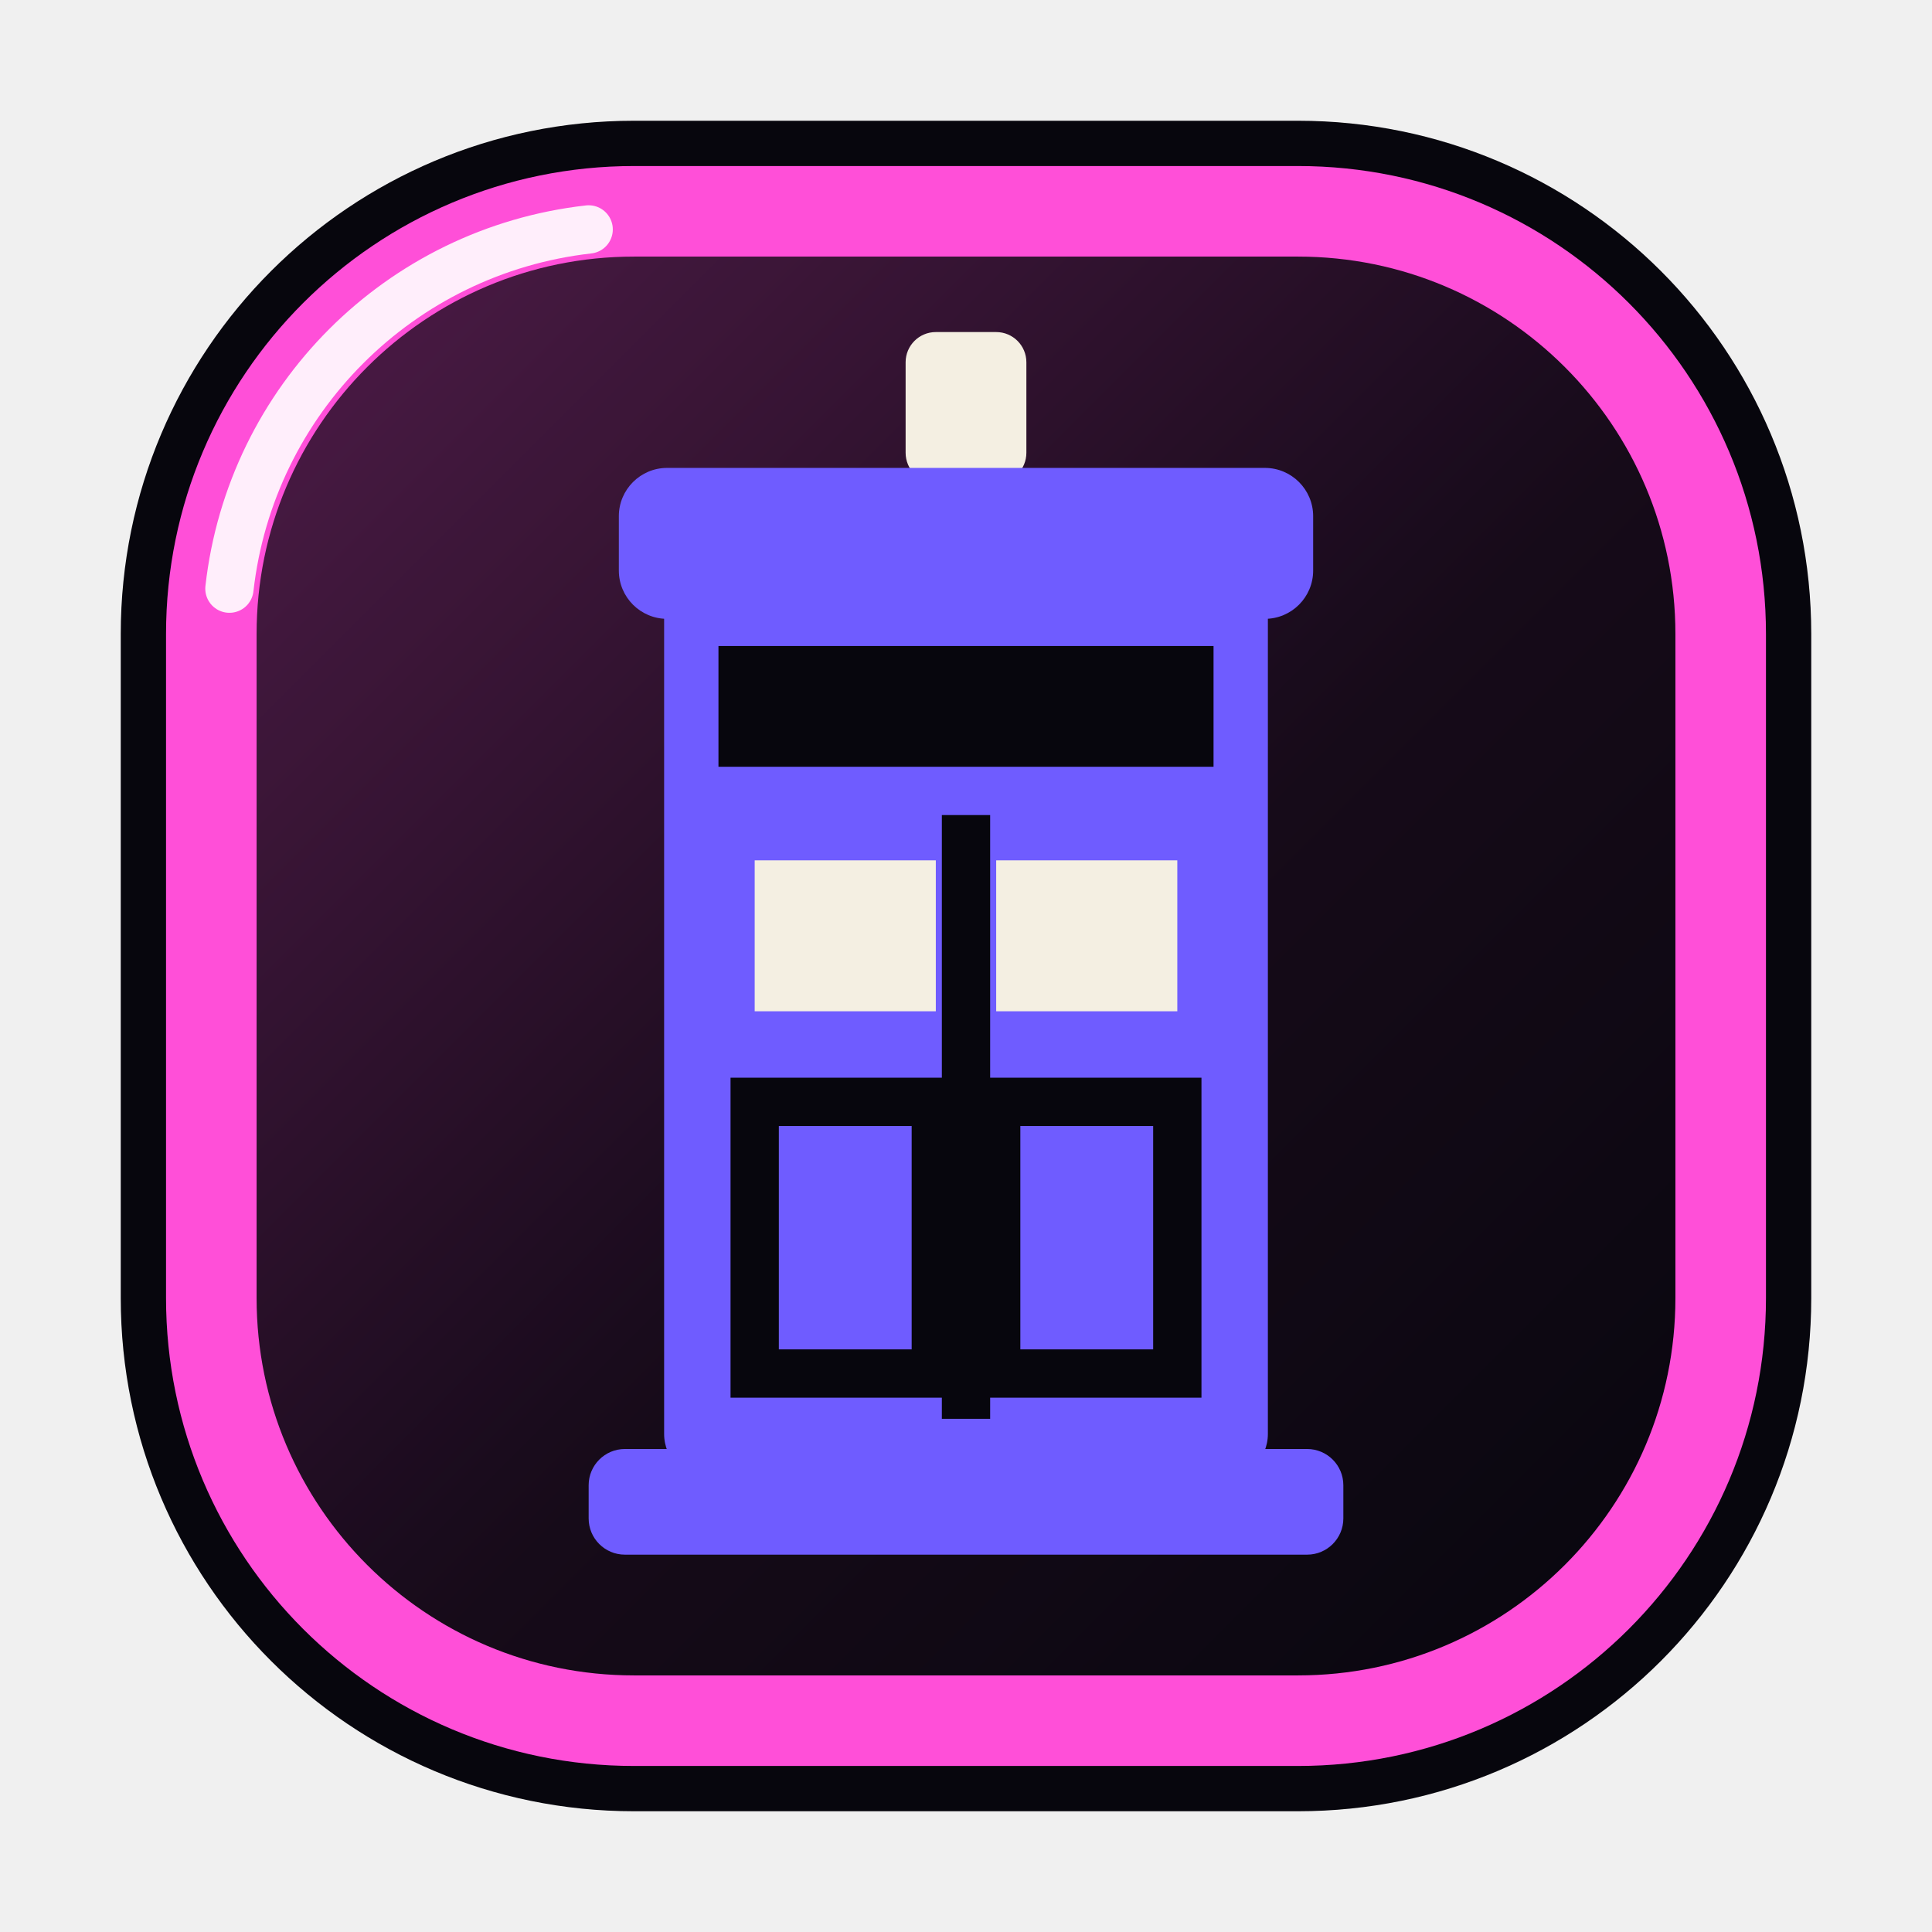
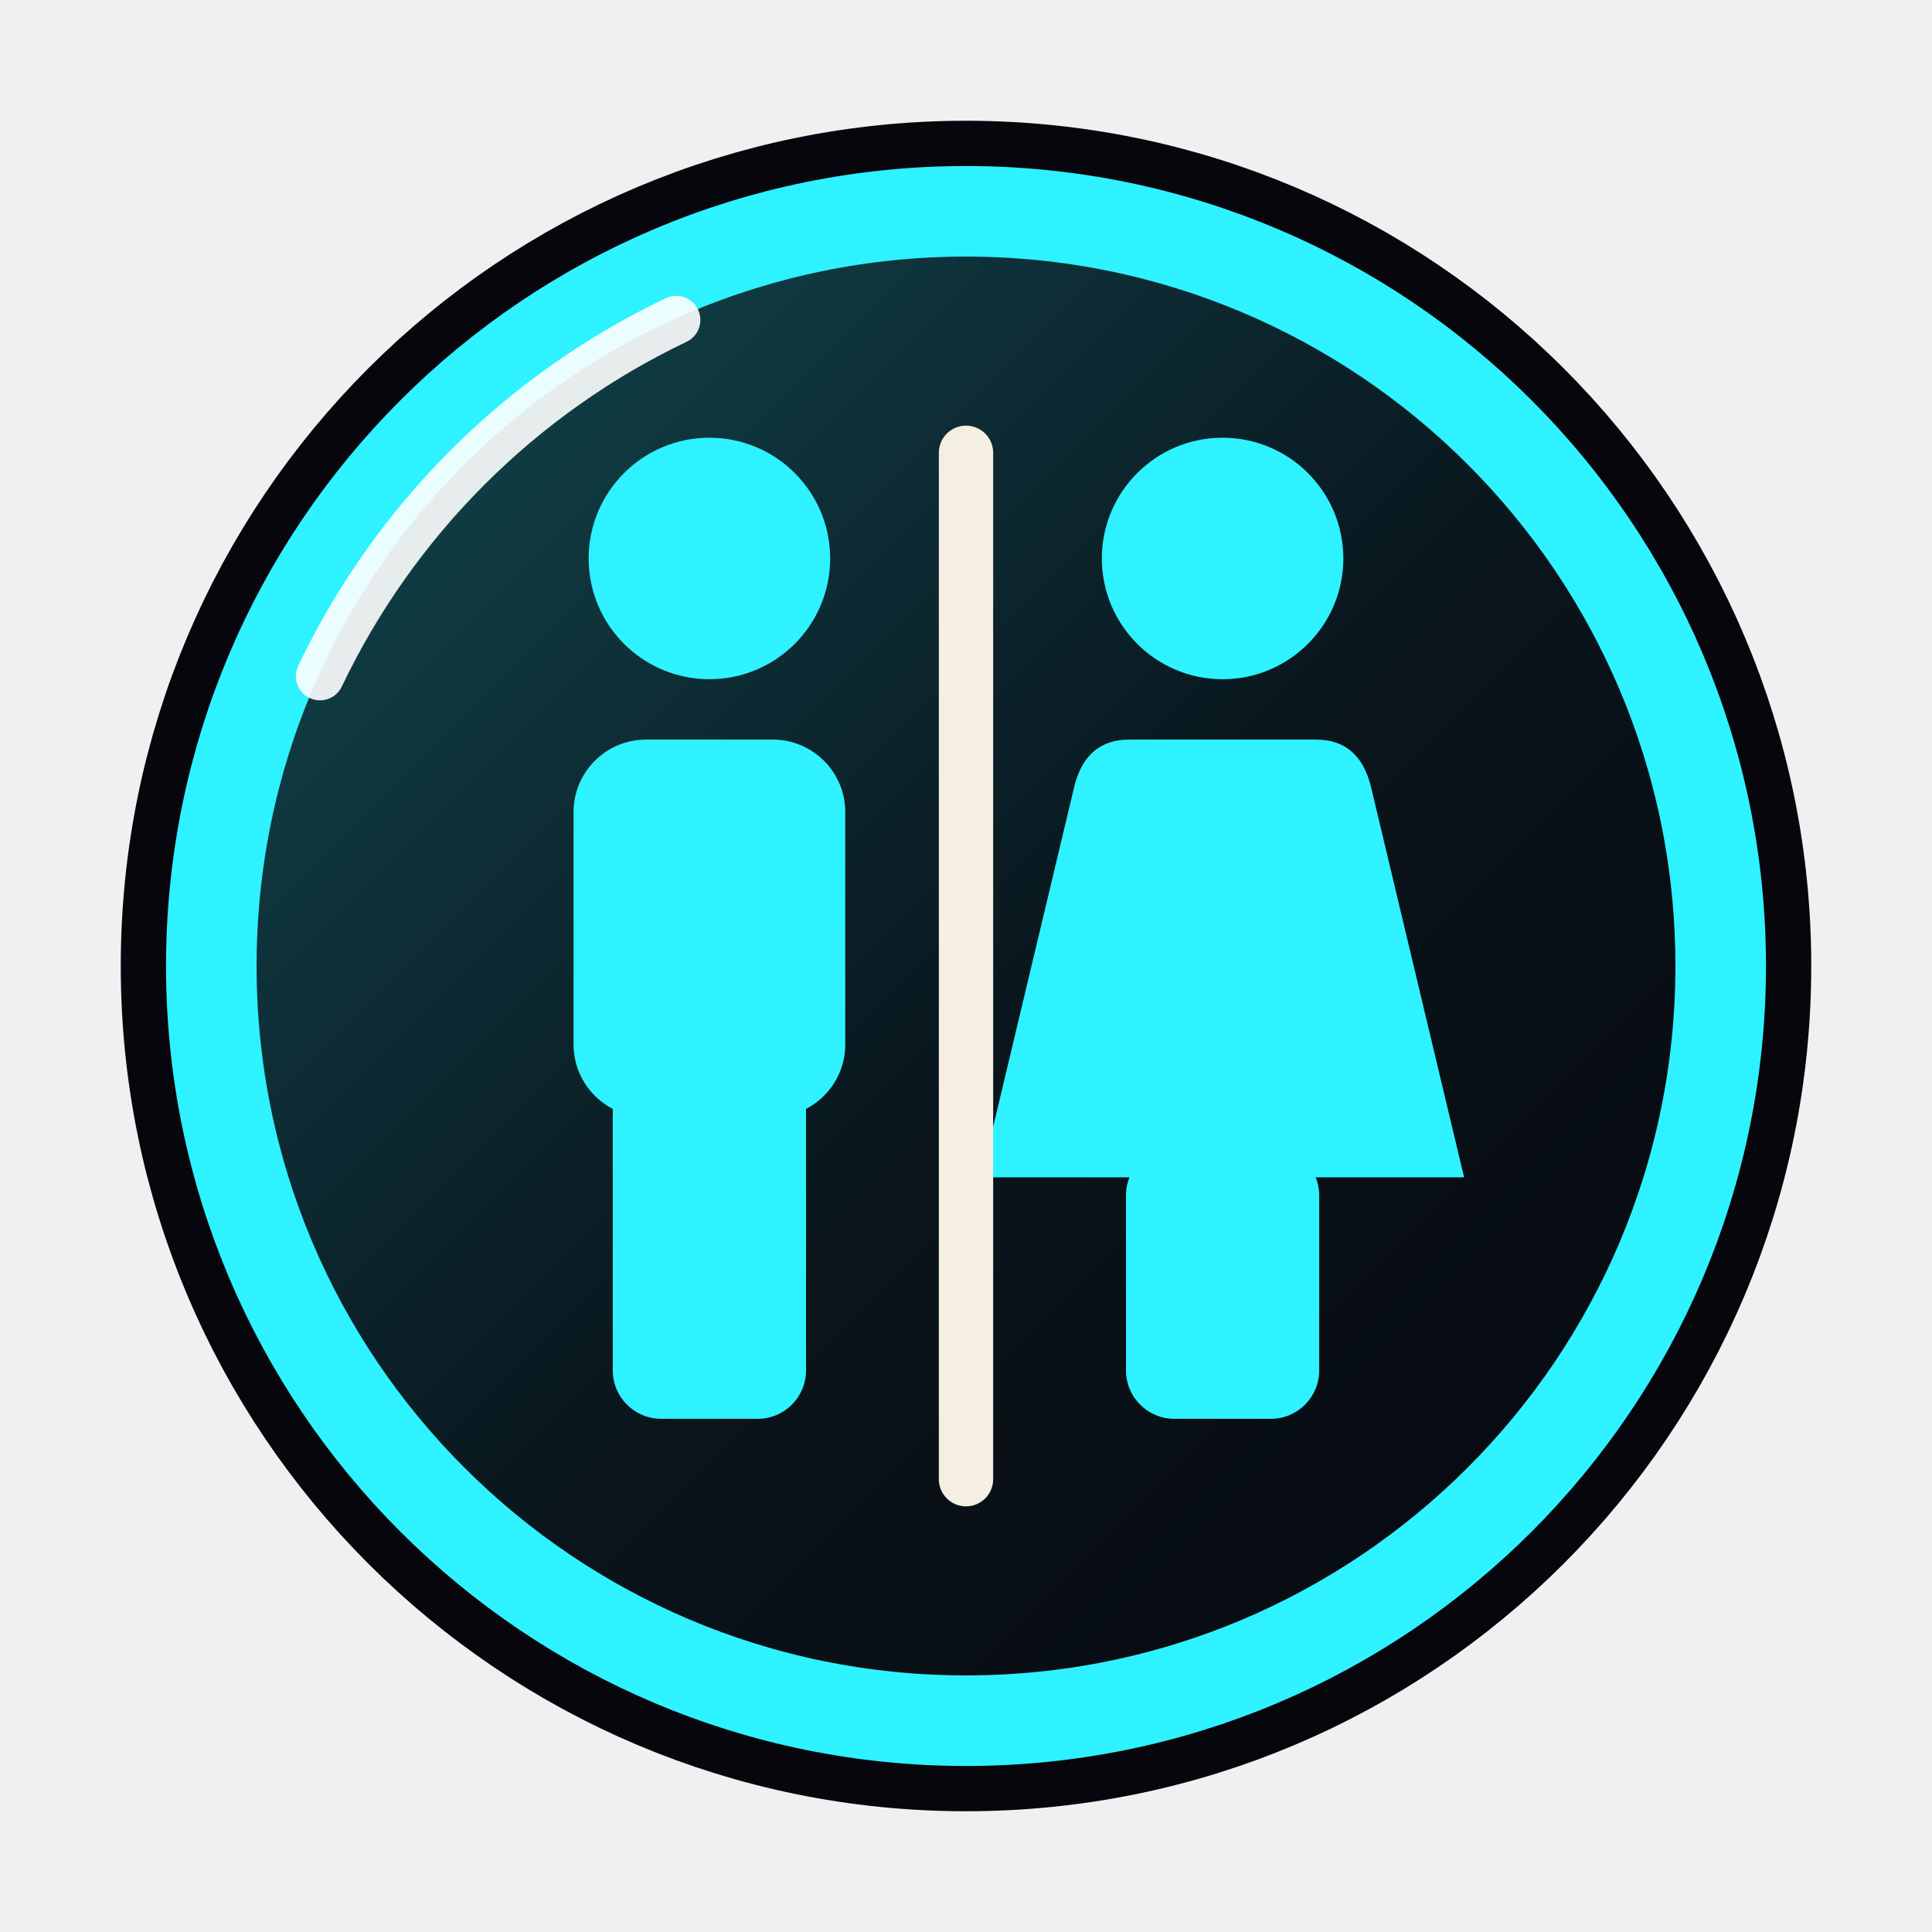
<svg xmlns="http://www.w3.org/2000/svg" viewBox="0 0 64 64" width="64" height="64">
  <defs>
    <linearGradient id="core-tardis" x1="0" y1="0" x2="1" y2="1">
-       <stop offset="0" stop-color="#ff4fd8" stop-opacity=".30" />
-       <stop offset=".55" stop-color="#ff4fd8" stop-opacity=".06" />
-       <stop offset="1" stop-color="#ff4fd8" stop-opacity="0" />
+       <stop offset="0" stop-color="#2ef2ff" stop-opacity=".30" />
+       <stop offset=".55" stop-color="#2ef2ff" stop-opacity=".06" />
+       <stop offset="1" stop-color="#2ef2ff" stop-opacity="0" />
    </linearGradient>
  </defs>
-   <rect x="7" y="7" width="50" height="50" rx="14" fill="none" stroke="#07060d" stroke-width="6" />
-   <rect x="7" y="7" width="50" height="50" rx="14" fill="#07060d" />
-   <rect x="7" y="7" width="50" height="50" rx="14" fill="url(#core-tardis)" />
-   <rect x="7" y="7" width="50" height="50" rx="14" fill="none" stroke="#ff4fd8" stroke-width="3" />
-   <path d="M7.6 19.5A13.5 13.5 0 0 1 19.5 7.6" stroke="#fff" stroke-width="1.6" stroke-linecap="round" fill="none" opacity=".9" />
-   <rect x="30" y="11" width="4" height="5" rx="1" fill="#f4efe2" />
-   <rect x="20.5" y="15.5" width="23" height="5" rx="1.6" fill="#6f5cff" />
-   <rect x="22" y="19" width="20" height="30" rx="1.5" fill="#6f5cff" />
-   <rect x="23.8" y="21.4" width="16.4" height="4" fill="#07060d" />
-   <rect x="25" y="28.5" width="6" height="5" fill="#f4efe2" />
-   <rect x="33" y="28.5" width="6" height="5" fill="#f4efe2" />
-   <g stroke="#07060d" stroke-width="1.6" fill="none">
-     <rect x="25" y="36.5" width="6" height="9" />
-     <rect x="33" y="36.5" width="6" height="9" />
-     <path d="M32 27v20" />
-   </g>
-   <rect x="19.5" y="48" width="25" height="3.5" rx="1.2" fill="#6f5cff" />
+   <circle cx="32" cy="32" r="25" fill="none" stroke="#07060d" stroke-width="6" />
+   <circle cx="32" cy="32" r="25" fill="#07060d" />
+   <circle cx="32" cy="32" r="25" fill="url(#core-tardis)" />
+   <circle cx="32" cy="32" r="25" fill="none" stroke="#2ef2ff" stroke-width="3" />
+   <path d="M10.6 22.4A25 25 0 0 1 22.4 10.6" stroke="#fff" stroke-width="1.6" stroke-linecap="round" fill="none" opacity=".9" />
+   <circle cx="23.5" cy="18.5" r="4" fill="#2ef2ff" />
+   <rect x="19" y="24.5" width="9" height="12.5" rx="2.4" fill="#2ef2ff" />
+   <rect x="20.3" y="33" width="6.4" height="14" rx="1.6" fill="#2ef2ff" />
+   <circle cx="40.5" cy="18.5" r="4" fill="#2ef2ff" />
+   <path d="M37.4 24.5H43.6Q45 24.5 45.4 26L48.5 39H32.5L35.6 26Q36 24.5 37.4 24.5Z" fill="#2ef2ff" />
+   <rect x="37.3" y="38" width="6.4" height="9" rx="1.6" fill="#2ef2ff" />
+   <path d="M32 15L32 49" stroke="#f4efe2" stroke-width="1.8" stroke-linecap="round" stroke-linejoin="round" fill="none" />
</svg>
